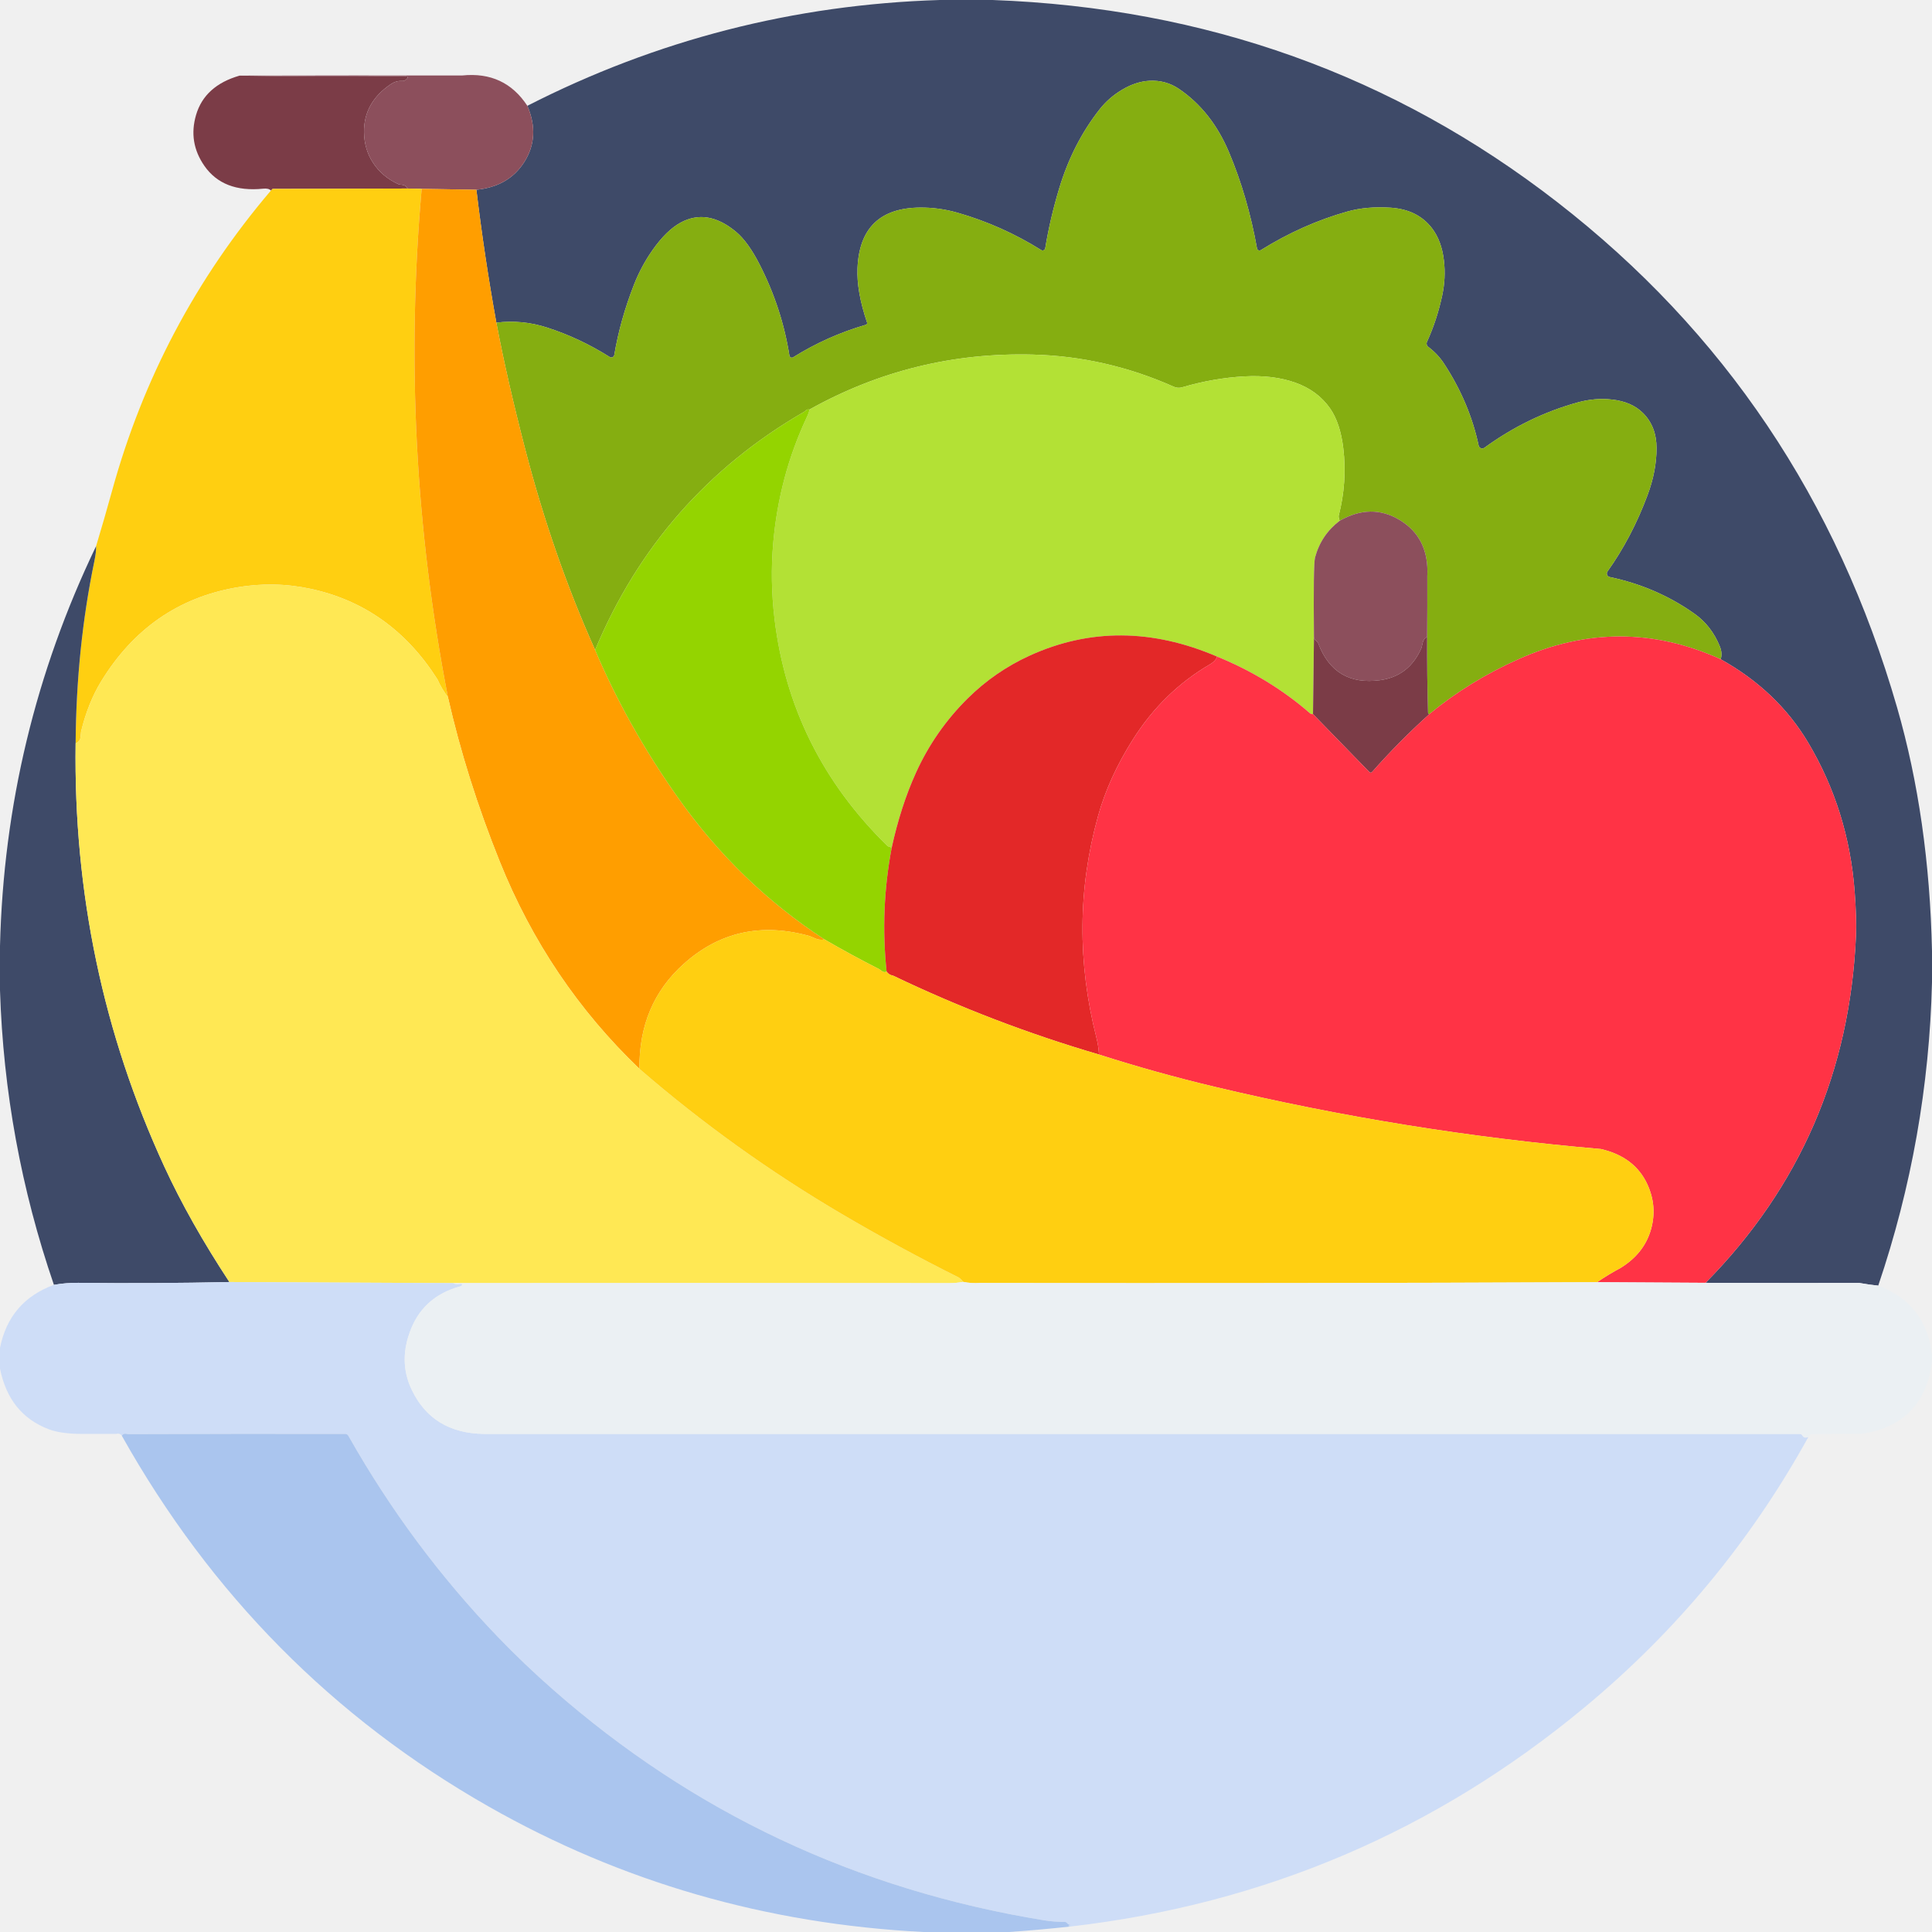
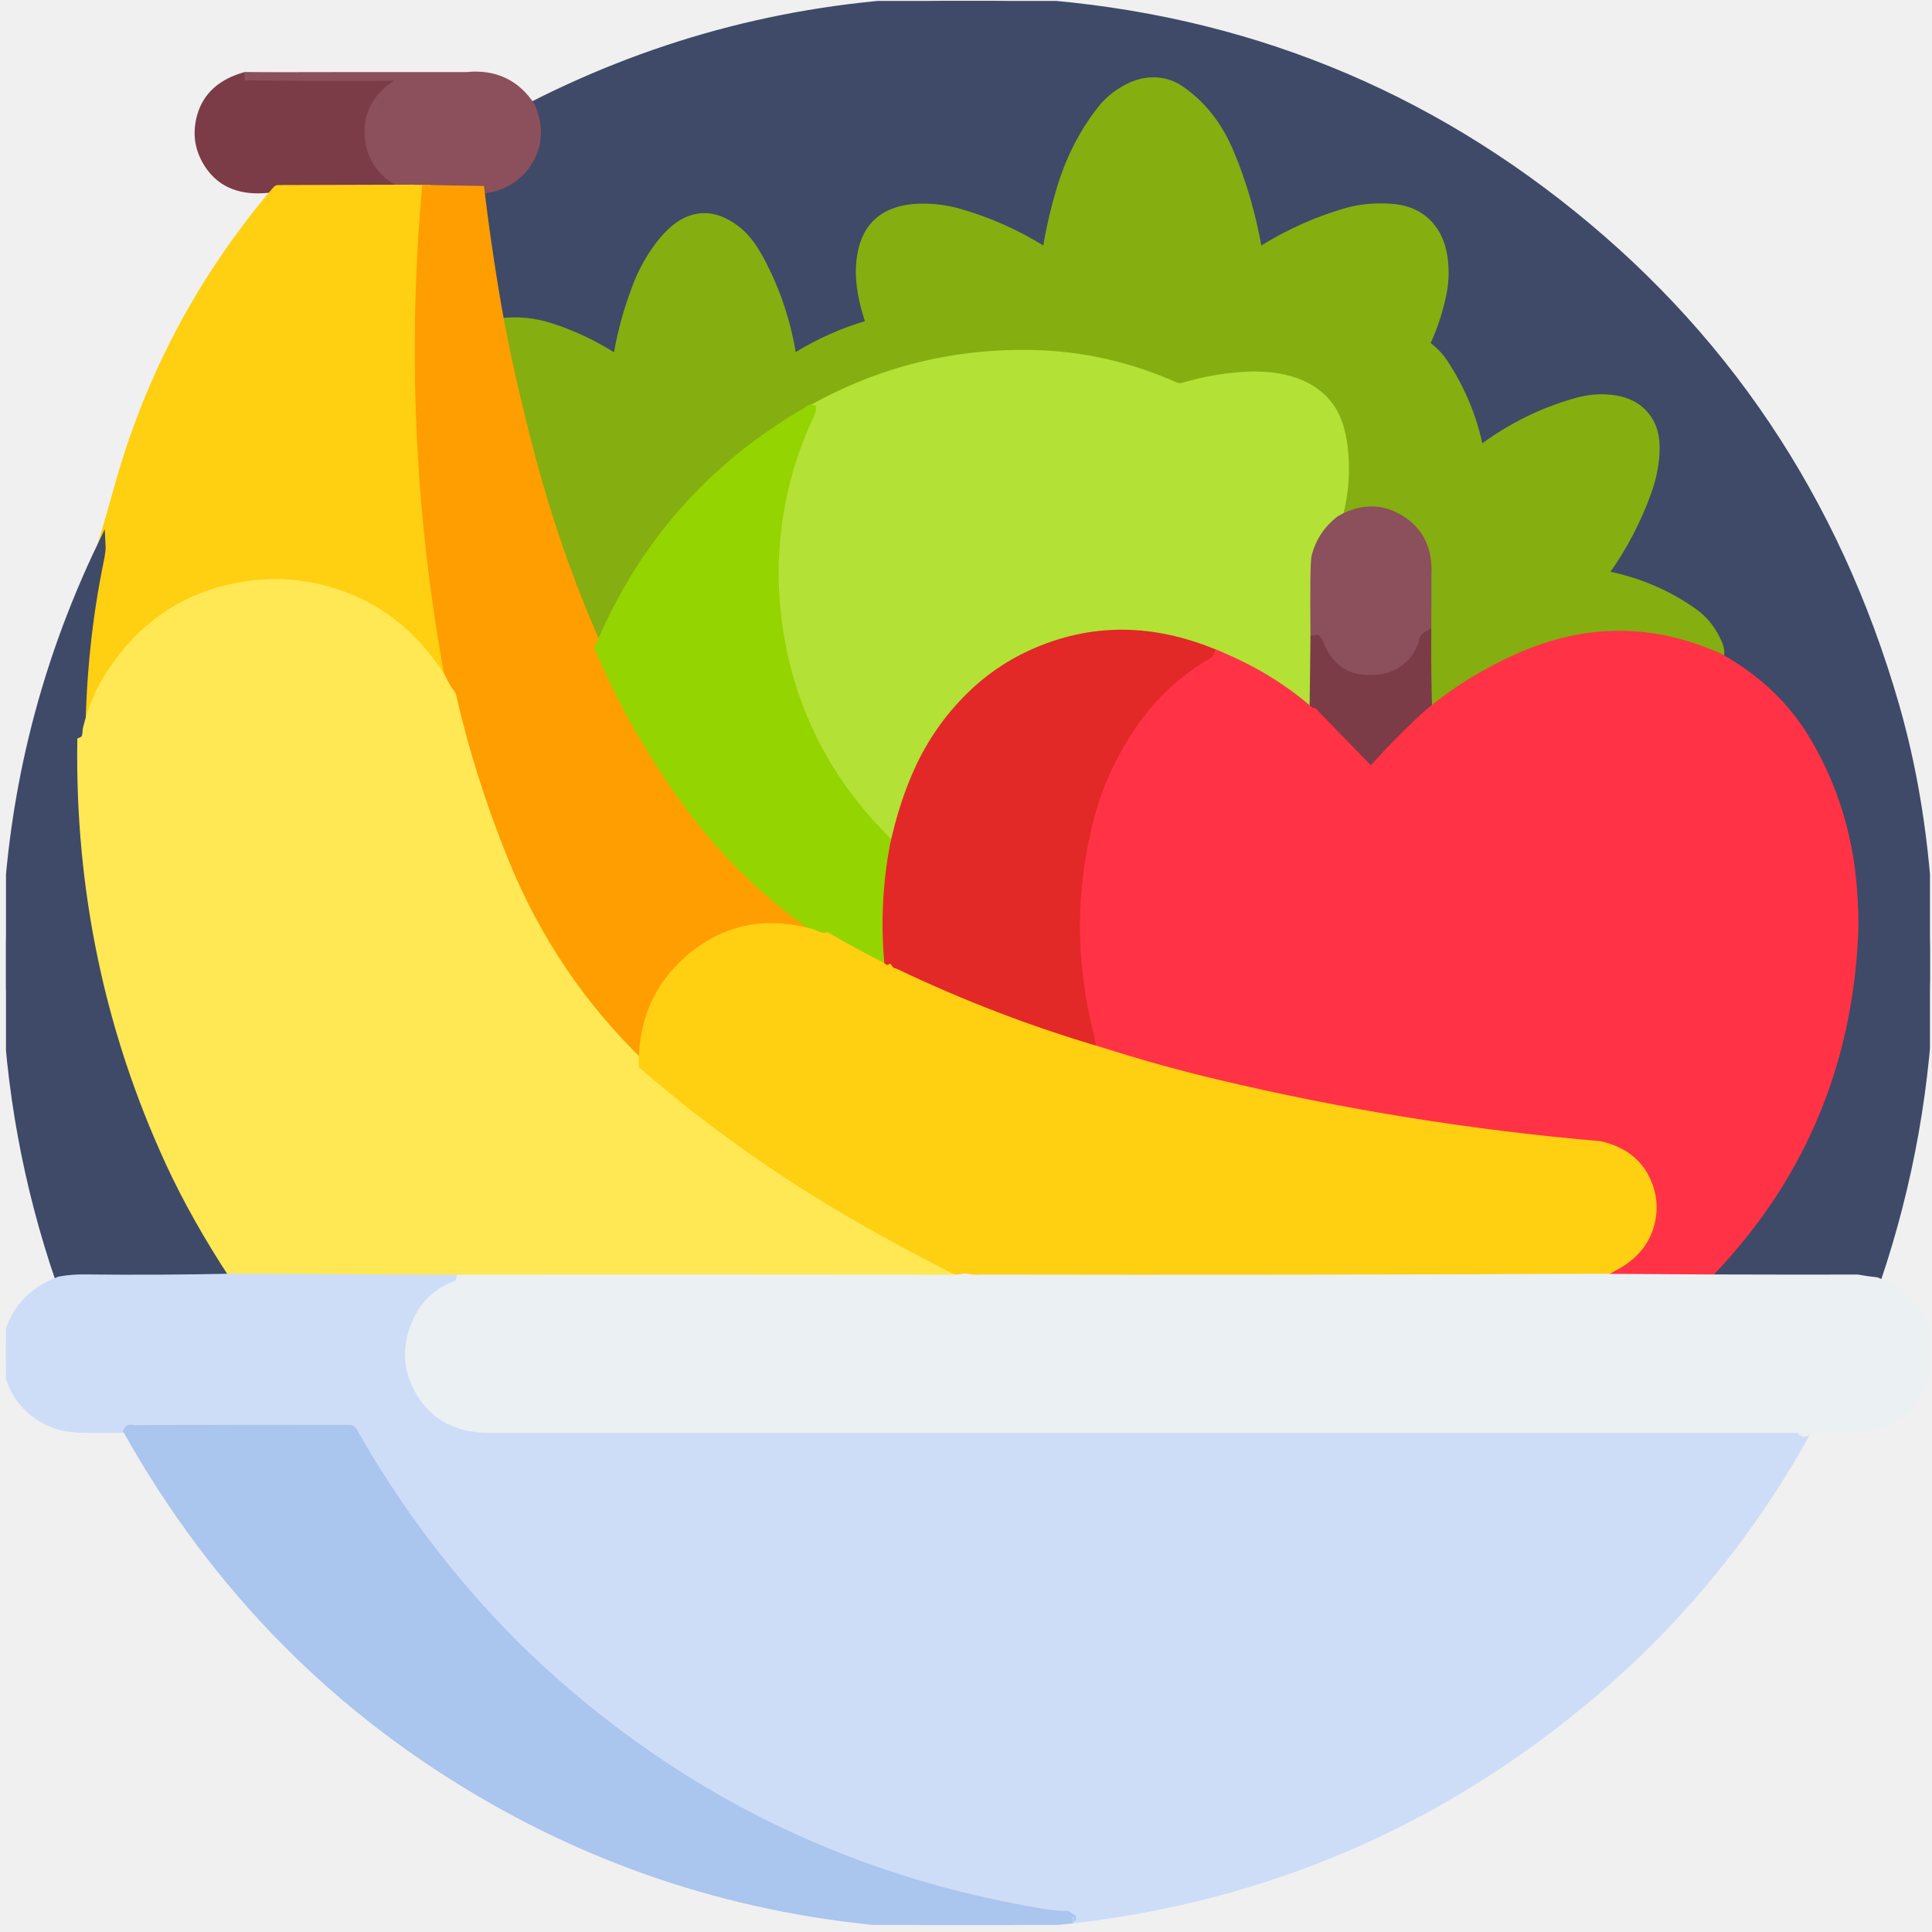
- <svg xmlns="http://www.w3.org/2000/svg" version="1.1" viewBox="0 0 512 512">
-   <path fill="rgb(62,74,104)" fill-opacity="1.000" d="M 249.06 0.00 Q 256.06 0.00 263.06 0.00 Q 347.66 3.11 412.69 53.56 Q 478.96 104.98 502.75 187.50 Q 511.25 216.98 512.00 252.06 Q 512.00 256.19 512.00 260.31 Q 511.00 301.62 497.75 340.71 Q 495.24 340.45 492.75 340.00 Q 472.38 340.03 452.00 339.96 Q 489.51 301.89 491.85 247.99 Q 492.04 243.46 491.50 236.25 Q 489.88 214.80 479.19 196.81 Q 471.01 183.06 456.00 174.71 Q 456.51 173.11 455.75 171.25 Q 453.52 165.82 449.10 162.68 Q 439.07 155.55 426.57 152.91 A 0.94 0.94 23.8 0 1 426.00 151.45 Q 432.47 142.36 436.62 131.20 Q 439.01 124.77 439.00 118.75 Q 438.99 112.99 435.38 109.43 Q 432.38 106.46 427.25 105.89 Q 422.69 105.37 418.09 106.65 Q 404.82 110.33 393.37 118.67 A 0.97 0.96 66.0 0 1 391.86 118.09 Q 389.43 106.64 382.66 96.33 Q 381.04 93.84 378.49 91.91 A 1.08 1.08 -59.3 0 1 378.16 90.60 Q 380.81 84.80 382.19 78.34 Q 383.20 73.65 382.65 69.01 Q 382.04 63.81 379.49 60.49 Q 375.67 55.50 368.50 55.04 Q 362.15 54.63 357.06 56.06 Q 345.17 59.41 334.14 66.28 A 0.67 0.67 -21.0 0 1 333.12 65.83 Q 330.68 52.19 325.71 40.38 Q 321.12 29.46 312.44 23.56 Q 308.94 21.19 304.62 21.41 Q 301.02 21.60 297.35 23.79 Q 293.84 25.89 291.44 28.94 Q 284.32 37.97 280.72 49.87 Q 278.29 57.90 277.00 65.78 A 0.70 0.70 -69.5 0 1 275.94 66.27 Q 265.46 59.72 253.72 56.36 Q 248.86 54.97 243.81 55.01 Q 227.96 55.14 227.25 71.00 Q 226.97 77.20 229.78 85.47 A 0.47 0.47 -17.0 0 1 229.46 86.07 Q 219.23 89.04 210.18 94.69 A 0.64 0.64 -20.5 0 1 209.21 94.25 Q 207.22 81.67 201.32 70.12 Q 198.25 64.10 195.06 61.44 Q 187.46 55.10 180.31 59.03 Q 176.59 61.07 172.94 66.26 Q 169.93 70.54 167.99 75.50 Q 164.35 84.82 162.79 94.07 A 0.79 0.79 -69.0 0 1 161.59 94.61 Q 153.62 89.58 144.94 86.79 Q 138.39 84.67 131.54 85.50 Q 128.37 67.98 126.25 50.29 Q 134.83 49.42 138.94 42.94 Q 143.23 36.17 139.75 28.04 Q 191.15 1.79 249.06 0.00 Z" />
-   <path fill="rgb(123,60,71)" fill-opacity="1.000" d="M 63.50 20.04 Q 85.12 20.41 106.75 20.15 Q 108.96 20.13 107.42 21.23 A 1.62 1.09 20.5 0 1 106.50 21.45 Q 104.96 21.37 103.56 22.31 Q 96.38 27.16 96.47 35.02 Q 96.53 39.53 98.83 43.09 Q 101.24 46.82 105.54 48.79 Q 105.85 48.94 106.51 48.97 Q 107.49 49.01 108.00 49.96 L 72.32 50.06 A 0.43 0.30 -72.9 0 0 72.00 50.31 Q 71.94 50.45 71.79 50.50 Q 71.23 49.85 69.75 50.00 Q 59.13 51.09 54.16 43.95 Q 49.83 37.71 51.96 30.46 Q 54.24 22.70 63.50 20.04 Z" />
-   <path fill="rgb(140,79,92)" fill-opacity="1.000" d="M 63.50 20.04 Q 93.00 19.97 122.50 20.00 Q 133.73 18.85 139.75 28.04 Q 143.23 36.17 138.94 42.94 Q 134.83 49.42 126.25 50.29 L 111.75 50.04 L 108.00 49.96 Q 107.49 49.01 106.51 48.97 Q 105.85 48.94 105.54 48.79 Q 101.24 46.82 98.83 43.09 Q 96.53 39.53 96.47 35.02 Q 96.38 27.16 103.56 22.31 Q 104.96 21.37 106.50 21.45 A 1.62 1.09 20.5 0 0 107.42 21.23 Q 108.96 20.13 106.75 20.15 Q 85.12 20.41 63.50 20.04 Z" />
-   <path fill="rgb(133,174,17)" fill-opacity="1.000" d="M 312.44 23.56 Q 321.12 29.46 325.71 40.38 Q 330.68 52.19 333.12 65.83 A 0.67 0.67 -21.0 0 0 334.14 66.28 Q 345.17 59.41 357.06 56.06 Q 362.15 54.63 368.50 55.04 Q 375.67 55.50 379.49 60.49 Q 382.04 63.81 382.65 69.01 Q 383.20 73.65 382.19 78.34 Q 380.81 84.80 378.16 90.60 A 1.08 1.08 -59.3 0 0 378.49 91.91 Q 381.04 93.84 382.66 96.33 Q 389.43 106.64 391.86 118.09 A 0.97 0.96 66.0 0 0 393.37 118.67 Q 404.82 110.33 418.09 106.65 Q 422.69 105.37 427.25 105.89 Q 432.38 106.46 435.38 109.43 Q 438.99 112.99 439.00 118.75 Q 439.01 124.77 436.62 131.20 Q 432.47 142.36 426.00 151.45 A 0.94 0.94 23.8 0 0 426.57 152.91 Q 439.07 155.55 449.10 162.68 Q 453.52 165.82 455.75 171.25 Q 456.51 173.11 456.00 174.71 Q 429.37 162.65 402.44 174.69 Q 389.31 180.55 378.75 189.29 Q 378.45 189.14 378.44 188.81 Q 378.15 178.78 378.21 168.75 Q 378.28 160.75 378.25 152.75 Q 378.79 142.55 370.94 137.81 Q 363.39 133.26 355.04 138.00 Q 354.76 137.40 354.75 136.75 Q 357.07 127.76 355.98 118.74 Q 355.18 112.13 352.51 108.27 Q 349.19 103.49 343.20 101.38 Q 337.37 99.33 329.75 99.75 Q 321.59 100.20 313.27 102.64 A 3.15 3.14 48.6 0 1 311.10 102.50 Q 293.07 94.47 273.74 93.97 Q 242.05 93.15 214.50 108.54 Q 213.98 108.40 213.64 108.69 Q 213.21 109.07 213.16 109.10 Q 174.80 131.29 157.71 172.25 Q 146.50 147.24 139.19 119.06 Q 134.34 100.38 131.54 85.50 Q 138.39 84.67 144.94 86.79 Q 153.62 89.58 161.59 94.61 A 0.79 0.79 -69.0 0 0 162.79 94.07 Q 164.35 84.82 167.99 75.50 Q 169.93 70.54 172.94 66.26 Q 176.59 61.07 180.31 59.03 Q 187.46 55.10 195.06 61.44 Q 198.25 64.10 201.32 70.12 Q 207.22 81.67 209.21 94.25 A 0.64 0.64 -20.5 0 0 210.18 94.69 Q 219.23 89.04 229.46 86.07 A 0.47 0.47 -17.0 0 0 229.78 85.47 Q 226.97 77.20 227.25 71.00 Q 227.96 55.14 243.81 55.01 Q 248.86 54.97 253.72 56.36 Q 265.46 59.72 275.94 66.27 A 0.70 0.70 -69.5 0 0 277.00 65.78 Q 278.29 57.90 280.72 49.87 Q 284.32 37.97 291.44 28.94 Q 293.84 25.89 297.35 23.79 Q 301.02 21.60 304.62 21.41 Q 308.94 21.19 312.44 23.56 Z" />
-   <path fill="rgb(255,207,17)" fill-opacity="1.000" d="M 72.32 50.06 L 108.00 49.96 L 111.75 50.04 Q 105.75 117.91 118.71 184.75 Q 117.05 182.57 115.94 180.06 Q 103.63 160.66 82.40 156.06 Q 72.59 153.94 62.55 155.70 Q 39.56 159.74 26.81 180.56 Q 23.34 186.24 21.49 193.83 Q 21.47 193.89 21.34 195.32 Q 21.24 196.51 20.04 197.00 Q 20.23 171.76 25.00 148.75 Q 25.54 146.13 25.46 144.75 Q 27.68 137.40 29.72 129.99 Q 41.97 85.54 71.79 50.50 Q 71.94 50.45 72.00 50.31 A 0.43 0.30 -72.9 0 1 72.32 50.06 Z" />
-   <path fill="rgb(255,158,0)" fill-opacity="1.000" d="M 111.75 50.04 L 126.25 50.29 Q 128.37 67.98 131.54 85.50 Q 134.34 100.38 139.19 119.06 Q 146.50 147.24 157.71 172.25 Q 166.19 192.24 179.44 211.06 Q 195.60 234.02 218.50 248.96 Q 217.26 249.20 216.20 248.75 Q 214.63 248.08 214.59 248.07 Q 195.41 242.68 181.19 255.44 Q 169.26 266.13 169.46 283.25 Q 145.20 260.04 132.44 228.31 Q 123.61 206.36 118.71 184.75 Q 105.75 117.91 111.75 50.04 Z" />
-   <path fill="rgb(179,225,53)" fill-opacity="1.000" d="M 273.74 93.97 Q 293.07 94.47 311.10 102.50 A 3.15 3.14 48.6 0 0 313.27 102.64 Q 321.59 100.20 329.75 99.75 Q 337.37 99.33 343.20 101.38 Q 349.19 103.49 352.51 108.27 Q 355.18 112.13 355.98 118.74 Q 357.07 127.76 354.75 136.75 Q 354.76 137.40 355.04 138.00 Q 350.11 141.75 348.50 147.75 Q 348.02 149.54 348.21 169.00 L 347.96 189.25 Q 347.52 189.34 347.06 188.94 Q 336.35 179.64 322.54 174.00 Q 296.66 162.90 272.83 173.77 Q 263.68 177.95 256.48 185.06 Q 247.80 193.64 242.75 204.75 Q 238.70 213.67 236.29 224.75 Q 236.14 224.52 235.91 224.47 A 1.06 0.23 8.4 0 1 235.20 224.20 Q 209.44 199.02 205.25 163.96 Q 204.05 153.90 204.90 144.01 Q 206.43 126.28 213.81 110.56 Q 214.50 109.09 214.50 108.54 Q 242.05 93.15 273.74 93.97 Z" />
-   <path fill="rgb(148,212,0)" fill-opacity="1.000" d="M 214.50 108.54 Q 214.50 109.09 213.81 110.56 Q 206.43 126.28 204.90 144.01 Q 204.05 153.90 205.25 163.96 Q 209.44 199.02 235.20 224.20 A 1.06 0.23 8.4 0 0 235.91 224.47 Q 236.14 224.52 236.29 224.75 Q 233.23 241.03 234.96 257.50 Q 234.28 257.78 233.76 257.39 Q 233.08 256.88 233.02 256.85 Q 225.65 253.11 218.50 248.96 Q 195.60 234.02 179.44 211.06 Q 166.19 192.24 157.71 172.25 Q 174.80 131.29 213.16 109.10 Q 213.21 109.07 213.64 108.69 Q 213.98 108.40 214.50 108.54 Z" />
-   <path fill="rgb(140,79,92)" fill-opacity="1.000" d="M 370.94 137.81 Q 378.79 142.55 378.25 152.75 Q 378.28 160.75 378.21 168.75 Q 377.28 169.29 377.06 170.22 Q 376.73 171.67 376.70 171.72 Q 373.44 179.20 365.75 180.25 Q 353.67 181.89 349.36 170.53 A 1.84 0.78 28.1 0 0 348.77 169.80 Q 348.38 169.50 348.21 169.00 Q 348.02 149.54 348.50 147.75 Q 350.11 141.75 355.04 138.00 Q 363.39 133.26 370.94 137.81 Z" />
-   <path fill="rgb(62,74,104)" fill-opacity="1.000" d="M 25.46 144.75 Q 25.54 146.13 25.00 148.75 Q 20.23 171.76 20.04 197.00 Q 19.22 256.38 43.56 309.19 Q 50.29 323.78 60.79 339.75 Q 40.77 340.19 20.75 339.96 Q 17.50 339.92 14.29 340.50 Q 1.27 302.57 0.00 262.44 Q 0.00 256.56 0.00 250.69 Q 1.37 194.90 25.46 144.75 Z" />
-   <path fill="rgb(255,232,84)" fill-opacity="1.000" d="M 82.40 156.06 Q 103.63 160.66 115.94 180.06 Q 117.05 182.57 118.71 184.75 Q 123.61 206.36 132.44 228.31 Q 145.20 260.04 169.46 283.25 Q 194.52 304.92 223.09 321.72 Q 238.26 330.64 254.00 338.50 Q 254.75 338.97 255.25 339.71 Q 253.39 340.05 251.50 340.05 Q 185.75 339.97 120.00 340.04 L 60.79 339.75 Q 50.29 323.78 43.56 309.19 Q 19.22 256.38 20.04 197.00 Q 21.24 196.51 21.34 195.32 Q 21.47 193.89 21.49 193.83 Q 23.34 186.24 26.81 180.56 Q 39.56 159.74 62.55 155.70 Q 72.59 153.94 82.40 156.06 Z" />
-   <path fill="rgb(227,40,40)" fill-opacity="1.000" d="M 322.54 174.00 Q 322.14 175.19 320.75 176.00 Q 308.29 183.23 300.23 195.96 Q 293.82 206.09 291.00 216.25 Q 282.97 245.13 290.56 274.99 Q 291.12 277.19 291.25 279.46 Q 263.12 271.22 236.69 258.56 Q 235.57 258.36 234.96 257.50 Q 233.23 241.03 236.29 224.75 Q 238.70 213.67 242.75 204.75 Q 247.80 193.64 256.48 185.06 Q 263.68 177.95 272.83 173.77 Q 296.66 162.90 322.54 174.00 Z" />
-   <path fill="rgb(123,60,71)" fill-opacity="1.000" d="M 378.21 168.75 Q 378.15 178.78 378.44 188.81 Q 378.45 189.14 378.75 189.29 Q 370.72 196.52 363.58 204.63 A 0.46 0.45 44.2 0 1 362.92 204.63 L 347.96 189.25 L 348.21 169.00 Q 348.38 169.50 348.77 169.80 A 1.84 0.78 28.1 0 1 349.36 170.53 Q 353.67 181.89 365.75 180.25 Q 373.44 179.20 376.70 171.72 Q 376.73 171.67 377.06 170.22 Q 377.28 169.29 378.21 168.75 Z" />
-   <path fill="rgb(255,51,69)" fill-opacity="1.000" d="M 456.00 174.71 Q 471.01 183.06 479.19 196.81 Q 489.88 214.80 491.50 236.25 Q 492.04 243.46 491.85 247.99 Q 489.51 301.89 452.00 339.96 L 423.25 339.79 Q 426.27 337.73 429.50 336.00 Q 435.72 332.16 437.52 325.83 Q 439.26 319.72 436.57 313.86 Q 433.21 306.57 424.25 304.50 Q 372.38 300.04 321.76 287.97 Q 306.34 284.29 291.25 279.46 Q 291.12 277.19 290.56 274.99 Q 282.97 245.13 291.00 216.25 Q 293.82 206.09 300.23 195.96 Q 308.29 183.23 320.75 176.00 Q 322.14 175.19 322.54 174.00 Q 336.35 179.64 347.06 188.94 Q 347.52 189.34 347.96 189.25 L 362.92 204.63 A 0.46 0.45 44.2 0 0 363.58 204.63 Q 370.72 196.52 378.75 189.29 Q 389.31 180.55 402.44 174.69 Q 429.37 162.65 456.00 174.71 Z" />
-   <path fill="rgb(255,207,17)" fill-opacity="1.000" d="M 216.20 248.75 Q 217.26 249.20 218.50 248.96 Q 225.65 253.11 233.02 256.85 Q 233.08 256.88 233.76 257.39 Q 234.28 257.78 234.96 257.50 Q 235.57 258.36 236.69 258.56 Q 263.12 271.22 291.25 279.46 Q 306.34 284.29 321.76 287.97 Q 372.38 300.04 424.25 304.50 Q 433.21 306.57 436.57 313.86 Q 439.26 319.72 437.52 325.83 Q 435.72 332.16 429.50 336.00 Q 426.27 337.73 423.25 339.79 Q 341.50 340.16 259.75 340.00 Q 257.47 340.17 255.25 339.71 Q 254.75 338.97 254.00 338.50 Q 238.26 330.64 223.09 321.72 Q 194.52 304.92 169.46 283.25 Q 169.26 266.13 181.19 255.44 Q 195.41 242.68 214.59 248.07 Q 214.63 248.08 216.20 248.75 Z" />
-   <path fill="rgb(206,221,247)" fill-opacity="1.000" d="M 60.79 339.75 L 120.00 340.04 Q 120.82 340.41 121.75 340.25 Q 122.50 340.12 122.47 340.45 A 0.72 0.42 -10.3 0 1 121.93 340.91 Q 112.51 343.50 109.00 352.00 Q 105.47 360.56 109.06 368.19 Q 114.55 379.82 128.25 380.00 Q 302.63 380.00 477.01 380.00 A 0.93 0.67 70.6 0 1 477.69 380.47 Q 478.15 381.27 479.25 380.79 Q 456.32 422.31 419.81 452.56 Q 360.56 501.67 283.75 510.54 Q 282.58 510.39 283.68 510.12 Q 283.84 510.08 283.68 510.08 Q 283.17 510.08 282.90 509.75 A 1.11 0.67 61.8 0 0 282.18 509.32 Q 279.36 509.34 276.57 508.88 Q 202.22 496.73 146.45 447.67 Q 138.84 440.98 131.99 433.86 Q 108.95 409.91 92.31 380.48 A 0.97 0.96 74.7 0 0 91.48 380.00 Q 62.91 379.95 34.08 380.06 Q 34.03 380.06 33.31 379.96 Q 32.64 379.87 32.29 380.50 Q 31.77 379.73 30.75 380.00 Q 26.25 380.00 21.76 380.00 Q 16.17 380.00 12.93 378.77 Q 2.41 374.78 0.00 362.69 Q 0.00 359.94 0.00 357.19 Q 2.48 344.83 14.29 340.50 Q 17.50 339.92 20.75 339.96 Q 40.77 340.19 60.79 339.75 Z" />
-   <path fill="rgb(235,240,243)" fill-opacity="1.000" d="M 255.25 339.71 Q 257.47 340.17 259.75 340.00 Q 341.50 340.16 423.25 339.79 L 452.00 339.96 Q 472.38 340.03 492.75 340.00 Q 495.24 340.45 497.75 340.71 Q 510.45 345.47 512.00 359.06 Q 512.00 360.06 512.00 361.06 Q 509.73 377.59 493.25 380.00 Q 486.84 379.95 480.42 380.06 Q 480.01 380.06 479.75 380.25 Q 479.46 380.47 479.25 380.79 Q 478.15 381.27 477.69 380.47 A 0.93 0.67 70.6 0 0 477.01 380.00 Q 302.63 380.00 128.25 380.00 Q 114.55 379.82 109.06 368.19 Q 105.47 360.56 109.00 352.00 Q 112.51 343.50 121.93 340.91 A 0.72 0.42 -10.3 0 0 122.47 340.45 Q 122.50 340.12 121.75 340.25 Q 120.82 340.41 120.00 340.04 Q 185.75 339.97 251.50 340.05 Q 253.39 340.05 255.25 339.71 Z" />
-   <path fill="rgb(170,197,238)" fill-opacity="1.000" d="M 34.08 380.06 Q 62.91 379.95 91.48 380.00 A 0.97 0.96 74.7 0 1 92.31 380.48 Q 108.95 409.91 131.99 433.86 Q 138.84 440.98 146.45 447.67 Q 202.22 496.73 276.57 508.88 Q 279.36 509.34 282.18 509.32 A 1.11 0.67 61.8 0 1 282.90 509.75 Q 283.17 510.08 283.68 510.08 Q 283.84 510.08 283.68 510.12 Q 282.58 510.39 283.75 510.54 Q 275.61 511.43 267.44 512.00 Q 256.06 512.00 244.69 512.00 Q 182.33 508.80 129.50 478.75 Q 67.69 443.58 32.29 380.50 Q 32.64 379.87 33.31 379.96 Q 34.03 380.06 34.08 380.06 Z" />
+ <svg xmlns="http://www.w3.org/2000/svg" width="241" height="241" viewBox="0 0 241 241" fill="none">
+   <g clip-path="url(#clip0_540_1196)">
+     <path d="M117.494 0.117C119.681 0.117 121.869 0.117 124.056 0.117C150.494 1.089 173.874 9.458 194.196 25.223C214.905 41.292 228.977 62.22 236.411 88.008C239.067 97.22 240.513 107.308 240.747 118.27C240.747 119.561 240.747 120.85 240.747 122.137C240.435 135.047 238.208 147.609 234.067 159.825C233.283 159.744 232.502 159.633 231.724 159.492C225.358 159.501 218.991 159.495 212.622 159.473C224.344 147.576 230.571 133.206 231.302 116.362C231.361 114.947 231.306 113.112 231.138 110.859C230.631 104.156 228.708 97.994 225.367 92.372C222.811 88.075 219.188 84.622 214.497 82.012C214.656 81.512 214.617 80.972 214.38 80.391C213.683 78.694 212.644 77.355 211.263 76.373C208.128 74.145 204.608 72.619 200.702 71.794C200.631 71.778 200.564 71.746 200.509 71.698C200.454 71.651 200.411 71.591 200.384 71.523C200.358 71.455 200.349 71.382 200.357 71.31C200.366 71.238 200.393 71.169 200.435 71.109C202.456 68.269 204.116 65.105 205.413 61.617C206.16 59.608 206.531 57.662 206.528 55.781C206.525 53.981 205.96 52.525 204.831 51.412C203.894 50.484 202.624 49.931 201.021 49.753C199.596 49.59 198.164 49.709 196.727 50.109C192.58 51.259 188.717 53.137 185.139 55.744C185.079 55.788 185.008 55.816 184.934 55.826C184.86 55.836 184.784 55.827 184.714 55.8C184.643 55.773 184.581 55.729 184.531 55.672C184.482 55.614 184.448 55.546 184.431 55.472C183.672 51.894 182.235 48.494 180.119 45.272C179.613 44.494 178.961 43.803 178.164 43.2C178.072 43.13 178.007 43.032 177.979 42.92C177.951 42.808 177.962 42.691 178.01 42.586C178.838 40.773 179.467 38.858 179.899 36.839C180.214 35.373 180.286 33.916 180.114 32.465C179.924 30.84 179.43 29.509 178.633 28.472C177.439 26.912 175.722 26.061 173.481 25.917C171.497 25.789 169.71 25.948 168.119 26.395C164.403 27.442 160.822 29.039 157.375 31.186C157.332 31.214 157.282 31.23 157.23 31.234C157.179 31.238 157.127 31.229 157.08 31.208C157.032 31.187 156.991 31.155 156.959 31.114C156.927 31.074 156.906 31.026 156.897 30.975C156.135 26.712 154.977 22.736 153.424 19.045C151.989 15.633 149.916 13.005 147.203 11.161C146.11 10.42 144.888 10.084 143.538 10.153C142.413 10.212 141.277 10.584 140.13 11.269C139.033 11.925 138.11 12.73 137.36 13.683C135.135 16.505 133.46 19.775 132.335 23.494C131.575 26.003 130.994 28.489 130.591 30.951C130.583 31.005 130.561 31.056 130.529 31.099C130.496 31.142 130.453 31.177 130.404 31.2C130.355 31.223 130.301 31.233 130.247 31.23C130.193 31.226 130.14 31.21 130.094 31.181C126.819 29.134 123.347 27.586 119.678 26.536C118.16 26.101 116.611 25.89 115.033 25.903C110.08 25.944 107.492 28.442 107.271 33.398C107.183 35.336 107.578 37.597 108.456 40.181C108.466 40.209 108.469 40.239 108.467 40.269C108.464 40.299 108.456 40.328 108.442 40.354C108.428 40.38 108.408 40.403 108.385 40.422C108.362 40.441 108.335 40.454 108.306 40.462C105.11 41.391 102.097 42.737 99.269 44.503C99.227 44.529 99.179 44.544 99.13 44.548C99.081 44.551 99.031 44.542 98.986 44.522C98.941 44.501 98.902 44.47 98.872 44.431C98.842 44.392 98.822 44.346 98.814 44.297C98.192 40.365 96.96 36.595 95.116 32.986C94.156 31.105 93.178 29.748 92.181 28.917C89.806 26.936 87.502 26.559 85.267 27.787C84.105 28.425 82.953 29.555 81.813 31.176C80.872 32.514 80.099 33.958 79.492 35.508C78.355 38.42 77.542 41.322 77.055 44.212C77.045 44.273 77.02 44.33 76.983 44.378C76.946 44.426 76.897 44.465 76.841 44.49C76.786 44.515 76.725 44.526 76.664 44.522C76.603 44.517 76.544 44.498 76.492 44.465C74.002 42.894 71.4 41.672 68.688 40.8C66.641 40.137 64.547 39.936 62.406 40.195C61.416 34.72 60.589 29.219 59.927 23.691C62.608 23.419 64.591 22.27 65.875 20.245C67.216 18.13 67.342 15.801 66.255 13.261C82.317 5.058 99.397 0.676 117.494 0.117Z" fill="#3E4A68" stroke="#3E4A68" />
+     <path d="M30.513 9.511C37.269 9.626 44.027 9.644 50.786 9.562C51.477 9.556 51.582 9.725 51.1 10.069C50.992 10.144 50.839 10.181 50.669 10.172C50.188 10.147 49.729 10.281 49.291 10.575C47.047 12.091 45.94 14.076 45.968 16.533C45.986 17.942 46.355 19.203 47.074 20.316C47.827 21.481 48.876 22.372 50.219 22.987C50.316 23.034 50.468 23.062 50.674 23.072C50.98 23.084 51.213 23.239 51.372 23.536L34.647 23.583C34.619 23.582 34.59 23.593 34.564 23.614C34.537 23.635 34.514 23.665 34.497 23.7C34.479 23.744 34.446 23.773 34.399 23.789C34.224 23.586 33.905 23.508 33.443 23.555C30.124 23.895 27.688 22.95 26.135 20.719C24.782 18.769 24.438 16.661 25.104 14.395C25.816 11.97 27.619 10.342 30.513 9.511Z" fill="#7B3C47" stroke="#7B3C47" />
+     <path d="M30.513 9.511C39.731 9.489 48.95 9.483 58.169 9.492C61.678 9.133 64.374 10.389 66.255 13.261C67.342 15.801 67.216 18.13 65.875 20.245C64.591 22.27 62.608 23.419 59.927 23.691L53.13 23.573L51.372 23.536C51.213 23.239 50.98 23.084 50.674 23.072C50.467 23.062 50.316 23.034 50.219 22.987C48.875 22.372 47.827 21.481 47.074 20.316C46.355 19.203 45.986 17.942 45.967 16.533C45.939 14.076 47.047 12.091 49.291 10.575C49.728 10.281 50.188 10.147 50.669 10.172C50.839 10.181 50.991 10.144 51.1 10.069C51.581 9.725 51.477 9.556 50.786 9.562C44.027 9.644 37.269 9.626 30.513 9.511Z" fill="#8C4F5C" stroke="#8C4F5C" />
+     <path d="M147.203 11.161C149.916 13.005 151.989 15.633 153.423 19.045C154.977 22.736 156.134 26.712 156.897 30.975C156.906 31.026 156.927 31.074 156.959 31.114C156.991 31.155 157.032 31.187 157.08 31.208C157.127 31.229 157.179 31.238 157.23 31.234C157.282 31.23 157.331 31.214 157.375 31.186C160.822 29.039 164.403 27.442 168.119 26.395C169.709 25.948 171.497 25.789 173.481 25.917C175.722 26.061 177.439 26.912 178.633 28.472C179.43 29.509 179.923 30.84 180.114 32.465C180.286 33.916 180.214 35.373 179.898 36.839C179.467 38.858 178.837 40.773 178.009 42.586C177.961 42.691 177.951 42.808 177.979 42.92C178.007 43.032 178.072 43.13 178.164 43.2C178.961 43.803 179.612 44.494 180.119 45.272C182.234 48.494 183.672 51.894 184.431 55.472C184.448 55.546 184.482 55.614 184.531 55.672C184.58 55.729 184.643 55.773 184.713 55.8C184.784 55.827 184.859 55.836 184.934 55.826C185.008 55.816 185.079 55.788 185.139 55.744C188.717 53.137 192.58 51.259 196.727 50.109C198.164 49.709 199.595 49.59 201.02 49.753C202.623 49.931 203.894 50.484 204.831 51.412C205.959 52.525 206.525 53.981 206.528 55.781C206.531 57.662 206.159 59.608 205.412 61.617C204.116 65.105 202.456 68.269 200.434 71.109C200.392 71.169 200.366 71.238 200.357 71.31C200.348 71.382 200.358 71.455 200.384 71.523C200.411 71.591 200.453 71.651 200.509 71.698C200.564 71.746 200.63 71.778 200.702 71.794C204.608 72.619 208.128 74.145 211.262 76.373C212.644 77.355 213.683 78.694 214.38 80.391C214.617 80.972 214.656 81.512 214.497 82.012C206.175 78.244 197.806 78.24 189.391 82.003C185.288 83.834 181.586 86.115 178.286 88.847C178.192 88.8 178.144 88.725 178.141 88.622C178.05 85.487 178.014 82.353 178.033 79.219C178.055 76.719 178.061 74.219 178.052 71.719C178.22 68.531 177.078 66.197 174.625 64.716C172.266 63.294 169.781 63.323 167.172 64.805C167.084 64.617 167.039 64.422 167.036 64.219C167.761 61.409 167.953 58.595 167.613 55.776C167.363 53.711 166.82 52.075 165.986 50.869C164.948 49.375 163.494 48.298 161.622 47.639C159.8 46.998 157.698 46.744 155.317 46.875C152.767 47.016 150.192 47.467 147.592 48.23C147.256 48.329 146.896 48.306 146.575 48.164C140.941 45.655 135.103 44.322 129.062 44.166C119.159 43.909 109.903 46.186 101.294 50.995C101.131 50.951 100.997 50.975 100.891 51.066C100.756 51.184 100.681 51.248 100.666 51.258C88.678 58.192 80.014 68.059 74.673 80.859C71.17 73.044 68.277 64.733 65.992 55.926C64.477 50.089 63.281 44.845 62.406 40.195C64.547 39.936 66.641 40.137 68.688 40.8C71.4 41.672 74.002 42.894 76.492 44.465C76.544 44.498 76.603 44.517 76.664 44.522C76.725 44.526 76.786 44.515 76.841 44.49C76.897 44.465 76.946 44.426 76.983 44.378C77.02 44.33 77.045 44.273 77.055 44.212C77.542 41.322 78.355 38.42 79.492 35.508C80.098 33.958 80.872 32.514 81.812 31.176C82.953 29.555 84.105 28.425 85.267 27.787C87.502 26.559 89.806 26.936 92.181 28.917C93.178 29.748 94.156 31.105 95.116 32.986C96.959 36.595 98.192 40.365 98.814 44.297C98.822 44.346 98.842 44.392 98.872 44.431C98.902 44.47 98.941 44.501 98.986 44.522C99.031 44.542 99.081 44.551 99.13 44.548C99.179 44.544 99.227 44.529 99.269 44.503C102.097 42.737 105.109 41.391 108.306 40.462C108.335 40.454 108.362 40.441 108.385 40.422C108.408 40.403 108.427 40.38 108.441 40.354C108.455 40.328 108.464 40.299 108.467 40.269C108.469 40.239 108.466 40.209 108.456 40.181C107.578 37.597 107.183 35.336 107.27 33.398C107.492 28.442 110.08 25.944 115.033 25.903C116.611 25.89 118.159 26.101 119.678 26.536C123.347 27.586 126.819 29.134 130.094 31.181C130.14 31.21 130.192 31.226 130.246 31.23C130.301 31.233 130.355 31.223 130.404 31.2C130.453 31.177 130.496 31.142 130.529 31.099C130.561 31.056 130.582 31.005 130.591 30.951C130.994 28.489 131.575 26.003 132.334 23.494C133.459 19.775 135.134 16.505 137.359 13.683C138.109 12.73 139.033 11.925 140.13 11.269C141.277 10.584 142.412 10.212 143.537 10.153C144.887 10.084 146.109 10.42 147.203 11.161Z" fill="#85AE11" stroke="#85AE11" />
+     <path d="M34.647 23.583L51.372 23.536L53.13 23.573C51.255 44.783 52.342 65.831 56.392 86.719C55.873 86.037 55.441 85.305 55.094 84.52C51.247 78.458 46.006 74.708 39.372 73.27C36.306 72.608 33.205 72.551 30.067 73.101C22.883 74.364 17.298 78.248 13.314 84.755C12.23 86.53 11.398 88.603 10.82 90.975C10.814 90.994 10.791 91.226 10.75 91.673C10.719 92.045 10.516 92.308 10.141 92.461C10.2 84.573 10.975 77.034 12.466 69.844C12.634 69.025 12.706 68.4 12.681 67.969C13.375 65.672 14.041 63.365 14.678 61.05C18.506 47.159 25.08 34.739 34.398 23.789C34.445 23.773 34.478 23.744 34.497 23.7C34.514 23.665 34.537 23.635 34.563 23.614C34.59 23.593 34.619 23.582 34.647 23.583Z" fill="#FFCF11" stroke="#FFCF11" />
+     <path d="M53.13 23.573L59.927 23.691C60.59 29.219 61.416 34.72 62.407 40.195C63.282 44.845 64.477 50.089 65.993 55.926C68.277 64.733 71.171 73.044 74.674 80.859C77.324 87.106 80.719 93.17 84.86 99.051C89.91 106.226 96.013 112.148 103.169 116.817C102.782 116.892 102.422 116.859 102.091 116.719C101.601 116.509 101.349 116.403 101.337 116.4C95.343 114.716 90.124 115.867 85.68 119.855C81.952 123.195 80.119 127.541 80.182 132.891C72.601 125.637 66.816 117.053 62.829 107.137C60.069 100.278 57.924 93.472 56.393 86.719C52.343 65.831 51.255 44.783 53.13 23.573Z" fill="#FF9E00" stroke="#FF9E00" />
+     <path d="M129.063 44.166C135.103 44.322 140.941 45.655 146.575 48.164C146.896 48.306 147.257 48.329 147.593 48.23C150.193 47.467 152.768 47.016 155.318 46.875C157.699 46.744 159.8 46.998 161.622 47.639C163.494 48.298 164.949 49.375 165.986 50.869C166.821 52.075 167.363 53.711 167.613 55.776C167.953 58.595 167.761 61.409 167.036 64.219C167.039 64.422 167.085 64.617 167.172 64.805C165.632 65.976 164.61 67.5 164.107 69.375C163.957 69.934 163.911 73.255 163.971 79.336L163.853 88.828C163.716 88.856 163.575 88.808 163.432 88.683C160.085 85.776 156.253 83.442 151.938 81.68C143.85 78.211 136.083 78.175 128.636 81.572C125.777 82.878 123.222 84.642 120.972 86.864C118.26 89.545 116.114 92.622 114.536 96.094C113.271 98.881 112.261 102.006 111.508 105.469C111.461 105.397 111.402 105.353 111.33 105.337C111.248 105.32 111.174 105.299 111.116 105.277C111.057 105.255 111.016 105.232 110.997 105.211C102.947 97.342 98.268 87.93 96.958 76.973C96.583 73.83 96.528 70.712 96.794 67.622C97.272 62.081 98.664 56.855 100.971 51.942C101.186 51.483 101.294 51.167 101.294 50.995C109.903 46.186 119.16 43.909 129.063 44.166Z" fill="#B3E135" stroke="#B3E135" />
+     <path d="M101.294 50.995C101.294 51.167 101.186 51.483 100.971 51.942C98.664 56.855 97.272 62.081 96.794 67.622C96.528 70.712 96.583 73.83 96.958 76.973C98.268 87.93 102.947 97.342 110.997 105.211C111.016 105.232 111.057 105.255 111.116 105.277C111.174 105.299 111.248 105.32 111.33 105.337C111.402 105.353 111.461 105.397 111.508 105.469C110.552 110.556 110.344 115.673 110.885 120.82C110.672 120.908 110.485 120.891 110.322 120.769C110.11 120.609 109.994 120.525 109.975 120.516C107.672 119.347 105.404 118.114 103.169 116.817C96.013 112.148 89.91 106.226 84.86 99.051C80.719 93.17 77.324 87.106 74.674 80.859C80.014 68.059 88.678 58.192 100.666 51.258C100.682 51.248 100.757 51.184 100.891 51.066C100.997 50.975 101.132 50.951 101.294 50.995Z" fill="#94D400" stroke="#94D400" />
+     <path d="M174.625 64.716C177.078 66.197 178.221 68.531 178.052 71.719C178.061 74.219 178.055 76.719 178.033 79.219C177.742 79.387 177.563 79.617 177.494 79.908C177.391 80.361 177.335 80.595 177.325 80.611C176.307 82.948 174.596 84.281 172.192 84.609C168.417 85.122 165.857 83.603 164.51 80.053C164.47 79.947 164.372 79.826 164.233 79.711C164.111 79.617 164.024 79.492 163.971 79.336C163.911 73.255 163.957 69.934 164.107 69.375C164.61 67.5 165.632 65.976 167.172 64.805C169.782 63.323 172.266 63.294 174.625 64.716Z" fill="#8C4F5C" stroke="#8C4F5C" />
+     <path d="M12.681 67.969C12.706 68.4 12.635 69.025 12.466 69.844C10.975 77.034 10.2 84.573 10.141 92.461C9.885 111.017 13.56 128.547 21.166 145.05C23.269 149.609 25.961 154.384 29.242 159.375C22.986 159.512 16.73 159.545 10.474 159.473C9.458 159.461 8.449 159.545 7.446 159.726C3.377 147.873 1.144 135.676 0.747 123.136C0.747 121.298 0.747 119.462 0.747 117.628C1.175 100.194 5.153 83.641 12.681 67.969Z" fill="#3E4A68" stroke="#3E4A68" />
+     <path d="M39.372 73.27C46.006 74.708 51.247 78.458 55.094 84.52C55.441 85.305 55.873 86.037 56.392 86.719C57.923 93.472 60.069 100.278 62.828 107.137C66.816 117.053 72.6 125.637 80.181 132.891C88.012 139.662 96.392 145.673 105.32 150.923C110.061 153.711 114.89 156.333 119.809 158.789C120.044 158.936 120.239 159.125 120.395 159.356C119.814 159.462 119.228 159.515 118.637 159.515C98.091 159.49 77.544 159.489 56.997 159.511L29.242 159.375C25.961 154.384 23.269 149.609 21.166 145.05C13.559 128.547 9.884 111.017 10.14 92.461C10.515 92.308 10.719 92.045 10.75 91.673C10.79 91.226 10.814 90.994 10.82 90.975C11.398 88.603 12.229 86.53 13.314 84.755C17.298 78.248 22.883 74.364 30.067 73.101C33.205 72.551 36.306 72.608 39.372 73.27Z" fill="#FFE854" stroke="#FFE854" />
+     <path d="M151.938 81.68C151.813 82.051 151.533 82.364 151.099 82.617C147.205 84.876 143.999 87.995 141.48 91.973C139.477 95.139 138.035 98.309 137.153 101.484C134.644 110.509 134.575 119.687 136.947 129.019C137.122 129.706 137.23 130.405 137.271 131.114C128.48 128.539 119.955 125.273 111.696 121.317C111.346 121.255 111.075 121.089 110.885 120.82C110.344 115.673 110.552 110.556 111.508 105.469C112.261 102.006 113.271 98.881 114.536 96.094C116.114 92.622 118.26 89.545 120.972 86.864C123.222 84.642 125.777 82.878 128.636 81.572C136.083 78.175 143.85 78.211 151.938 81.68Z" fill="#E32828" stroke="#E32828" />
+     <path d="M178.033 79.219C178.014 82.353 178.05 85.487 178.141 88.622C178.144 88.725 178.193 88.8 178.286 88.847C175.777 91.106 173.407 93.503 171.175 96.037C171.156 96.058 171.132 96.075 171.106 96.087C171.08 96.098 171.051 96.104 171.022 96.104C170.993 96.104 170.964 96.098 170.938 96.087C170.911 96.075 170.886 96.058 170.866 96.037L163.854 88.828L163.971 79.336C164.024 79.492 164.111 79.617 164.233 79.711C164.373 79.826 164.47 79.947 164.51 80.053C165.857 83.603 168.418 85.122 172.193 84.609C174.596 84.281 176.307 82.948 177.325 80.611C177.335 80.595 177.391 80.361 177.494 79.908C177.563 79.617 177.743 79.387 178.033 79.219Z" fill="#7B3C47" stroke="#7B3C47" />
+     <path d="M214.498 82.012C219.188 84.622 222.812 88.075 225.368 92.372C228.708 97.994 230.632 104.156 231.138 110.859C231.307 113.112 231.362 114.947 231.302 116.362C230.571 133.206 224.344 147.576 212.623 159.473L199.146 159.394C200.09 158.75 201.066 158.158 202.076 157.617C204.019 156.417 205.273 154.828 205.835 152.85C206.379 150.94 206.23 149.07 205.39 147.239C204.34 144.961 202.415 143.498 199.615 142.851C183.405 141.458 167.391 138.875 151.573 135.103C146.754 133.953 141.987 132.623 137.271 131.114C137.23 130.405 137.123 129.706 136.948 129.019C134.576 119.687 134.644 110.509 137.154 101.484C138.035 98.309 139.477 95.139 141.48 91.973C143.999 87.995 147.205 84.876 151.099 82.617C151.533 82.364 151.813 82.051 151.938 81.68C156.254 83.442 160.085 85.776 163.432 88.683C163.576 88.808 163.716 88.856 163.854 88.828L170.866 96.037C170.887 96.058 170.911 96.075 170.938 96.087C170.965 96.098 170.994 96.104 171.022 96.104C171.051 96.104 171.08 96.098 171.106 96.087C171.133 96.075 171.156 96.058 171.176 96.037C173.407 93.503 175.777 91.106 178.287 88.847C181.587 86.115 185.288 83.834 189.391 82.003C197.807 78.24 206.176 78.244 214.498 82.012Z" fill="#FF3345" stroke="#FF3345" />
+     <path d="M102.091 116.719C102.422 116.859 102.781 116.892 103.169 116.817C105.403 118.114 107.672 119.347 109.975 120.516C109.994 120.525 110.109 120.609 110.322 120.769C110.484 120.891 110.672 120.908 110.884 120.82C111.075 121.089 111.345 121.255 111.695 121.317C119.955 125.273 128.48 128.539 137.27 131.114C141.986 132.623 146.753 133.953 151.572 135.103C167.391 138.875 183.405 141.458 199.614 142.851C202.414 143.498 204.339 144.961 205.389 147.239C206.23 149.07 206.378 150.941 205.834 152.85C205.272 154.828 204.019 156.417 202.075 157.617C201.066 158.158 200.089 158.75 199.145 159.394C173.598 159.509 148.052 159.542 122.505 159.492C121.792 159.545 121.089 159.5 120.395 159.356C120.239 159.125 120.044 158.936 119.809 158.789C114.891 156.333 110.061 153.711 105.32 150.923C96.392 145.673 88.013 139.662 80.181 132.891C80.119 127.541 81.951 123.195 85.68 119.855C90.123 115.867 95.342 114.716 101.336 116.4C101.348 116.403 101.6 116.509 102.091 116.719Z" fill="#FFCF11" stroke="#FFCF11" />
+     <path d="M29.242 159.375L56.997 159.511C57.253 159.626 57.527 159.659 57.817 159.609C58.052 159.569 58.164 159.6 58.155 159.703C58.152 159.746 58.126 159.791 58.08 159.83C58.035 159.869 57.972 159.9 57.902 159.919C54.958 160.728 52.938 162.461 51.841 165.117C50.738 167.792 50.747 170.322 51.869 172.706C53.585 176.341 56.583 178.186 60.864 178.242C115.358 178.242 169.852 178.242 224.346 178.242C224.403 178.242 224.464 178.262 224.52 178.301C224.576 178.34 224.626 178.396 224.664 178.462C224.808 178.712 225.052 178.762 225.396 178.612C218.23 191.587 208.942 202.801 197.533 212.255C179.017 227.601 157.758 236.661 133.755 239.433C133.389 239.386 133.378 239.32 133.722 239.236C133.772 239.223 133.772 239.217 133.722 239.217C133.563 239.217 133.441 239.166 133.356 239.062C133.306 239 133.249 238.949 133.19 238.914C133.132 238.879 133.073 238.861 133.019 238.861C132.138 238.867 131.261 238.798 130.389 238.655C107.155 234.858 86.824 225.294 69.395 209.962C67.017 207.872 64.758 205.714 62.617 203.489C55.417 196.005 49.217 187.664 44.017 178.467C43.977 178.399 43.92 178.342 43.852 178.303C43.784 178.263 43.707 178.242 43.628 178.242C34.7 178.226 25.731 178.236 16.722 178.27C16.706 178.27 16.586 178.255 16.361 178.223C16.152 178.195 15.992 178.28 15.883 178.476C15.72 178.236 15.48 178.158 15.161 178.242C13.755 178.242 12.35 178.242 10.947 178.242C9.2 178.242 7.821 178.05 6.808 177.665C3.521 176.419 1.5 173.906 0.747 170.128C0.747 169.269 0.747 168.409 0.747 167.55C1.522 163.687 3.755 161.08 7.446 159.726C8.449 159.545 9.458 159.461 10.474 159.473C16.73 159.545 22.986 159.512 29.242 159.375Z" fill="#CEDDF7" stroke="#CEDDF7" />
+     <path d="M120.396 159.356C121.089 159.5 121.792 159.545 122.505 159.492C148.052 159.542 173.599 159.509 199.146 159.394L212.622 159.473C218.991 159.495 225.358 159.501 231.724 159.492C232.502 159.633 233.283 159.744 234.067 159.825C238.036 161.312 240.263 164.18 240.747 168.426C240.747 168.739 240.747 169.051 240.747 169.364C240.038 174.53 237.108 177.489 231.958 178.242C229.955 178.226 227.95 178.236 225.944 178.27C225.816 178.27 225.711 178.3 225.63 178.359C225.539 178.428 225.461 178.512 225.396 178.612C225.052 178.762 224.808 178.712 224.664 178.462C224.626 178.396 224.576 178.34 224.52 178.301C224.464 178.262 224.404 178.242 224.346 178.242C169.852 178.242 115.358 178.242 60.864 178.242C56.583 178.186 53.585 176.341 51.869 172.706C50.747 170.322 50.738 167.792 51.841 165.117C52.938 162.461 54.958 160.728 57.902 159.919C57.972 159.9 58.035 159.869 58.08 159.83C58.126 159.791 58.152 159.746 58.155 159.703C58.164 159.6 58.052 159.569 57.817 159.609C57.527 159.659 57.253 159.626 56.997 159.511C77.544 159.489 98.091 159.49 118.638 159.515C119.228 159.515 119.814 159.462 120.396 159.356Z" fill="#EBF0F3" stroke="#EBF0F3" />
+     <path d="M16.722 178.27C25.731 178.236 34.7 178.226 43.628 178.242C43.707 178.242 43.784 178.263 43.852 178.303C43.92 178.342 43.977 178.399 44.017 178.467C49.217 187.664 55.417 196.005 62.617 203.489C64.758 205.714 67.017 207.872 69.395 209.962C86.823 225.294 107.155 234.858 130.389 238.655C131.261 238.798 132.137 238.867 133.019 238.861C133.073 238.861 133.131 238.879 133.19 238.914C133.249 238.949 133.306 239 133.356 239.062C133.441 239.165 133.562 239.217 133.722 239.217C133.772 239.217 133.772 239.223 133.722 239.236C133.378 239.32 133.389 239.386 133.755 239.433C131.211 239.711 128.662 239.939 126.109 240.117C122.553 240.117 118.998 240.117 115.445 240.117C95.958 239.117 77.959 233.922 61.45 224.531C42.134 213.54 26.945 198.189 15.883 178.476C15.992 178.28 16.152 178.195 16.361 178.223C16.586 178.255 16.706 178.27 16.722 178.27Z" fill="#AAC5EE" stroke="#AAC5EE" />
+   </g>
+   <defs>
+     <clipPath id="clip0_540_1196">
+       <rect width="240" height="240" fill="white" transform="translate(0.74707 0.117065)" />
+     </clipPath>
+   </defs>
</svg>
